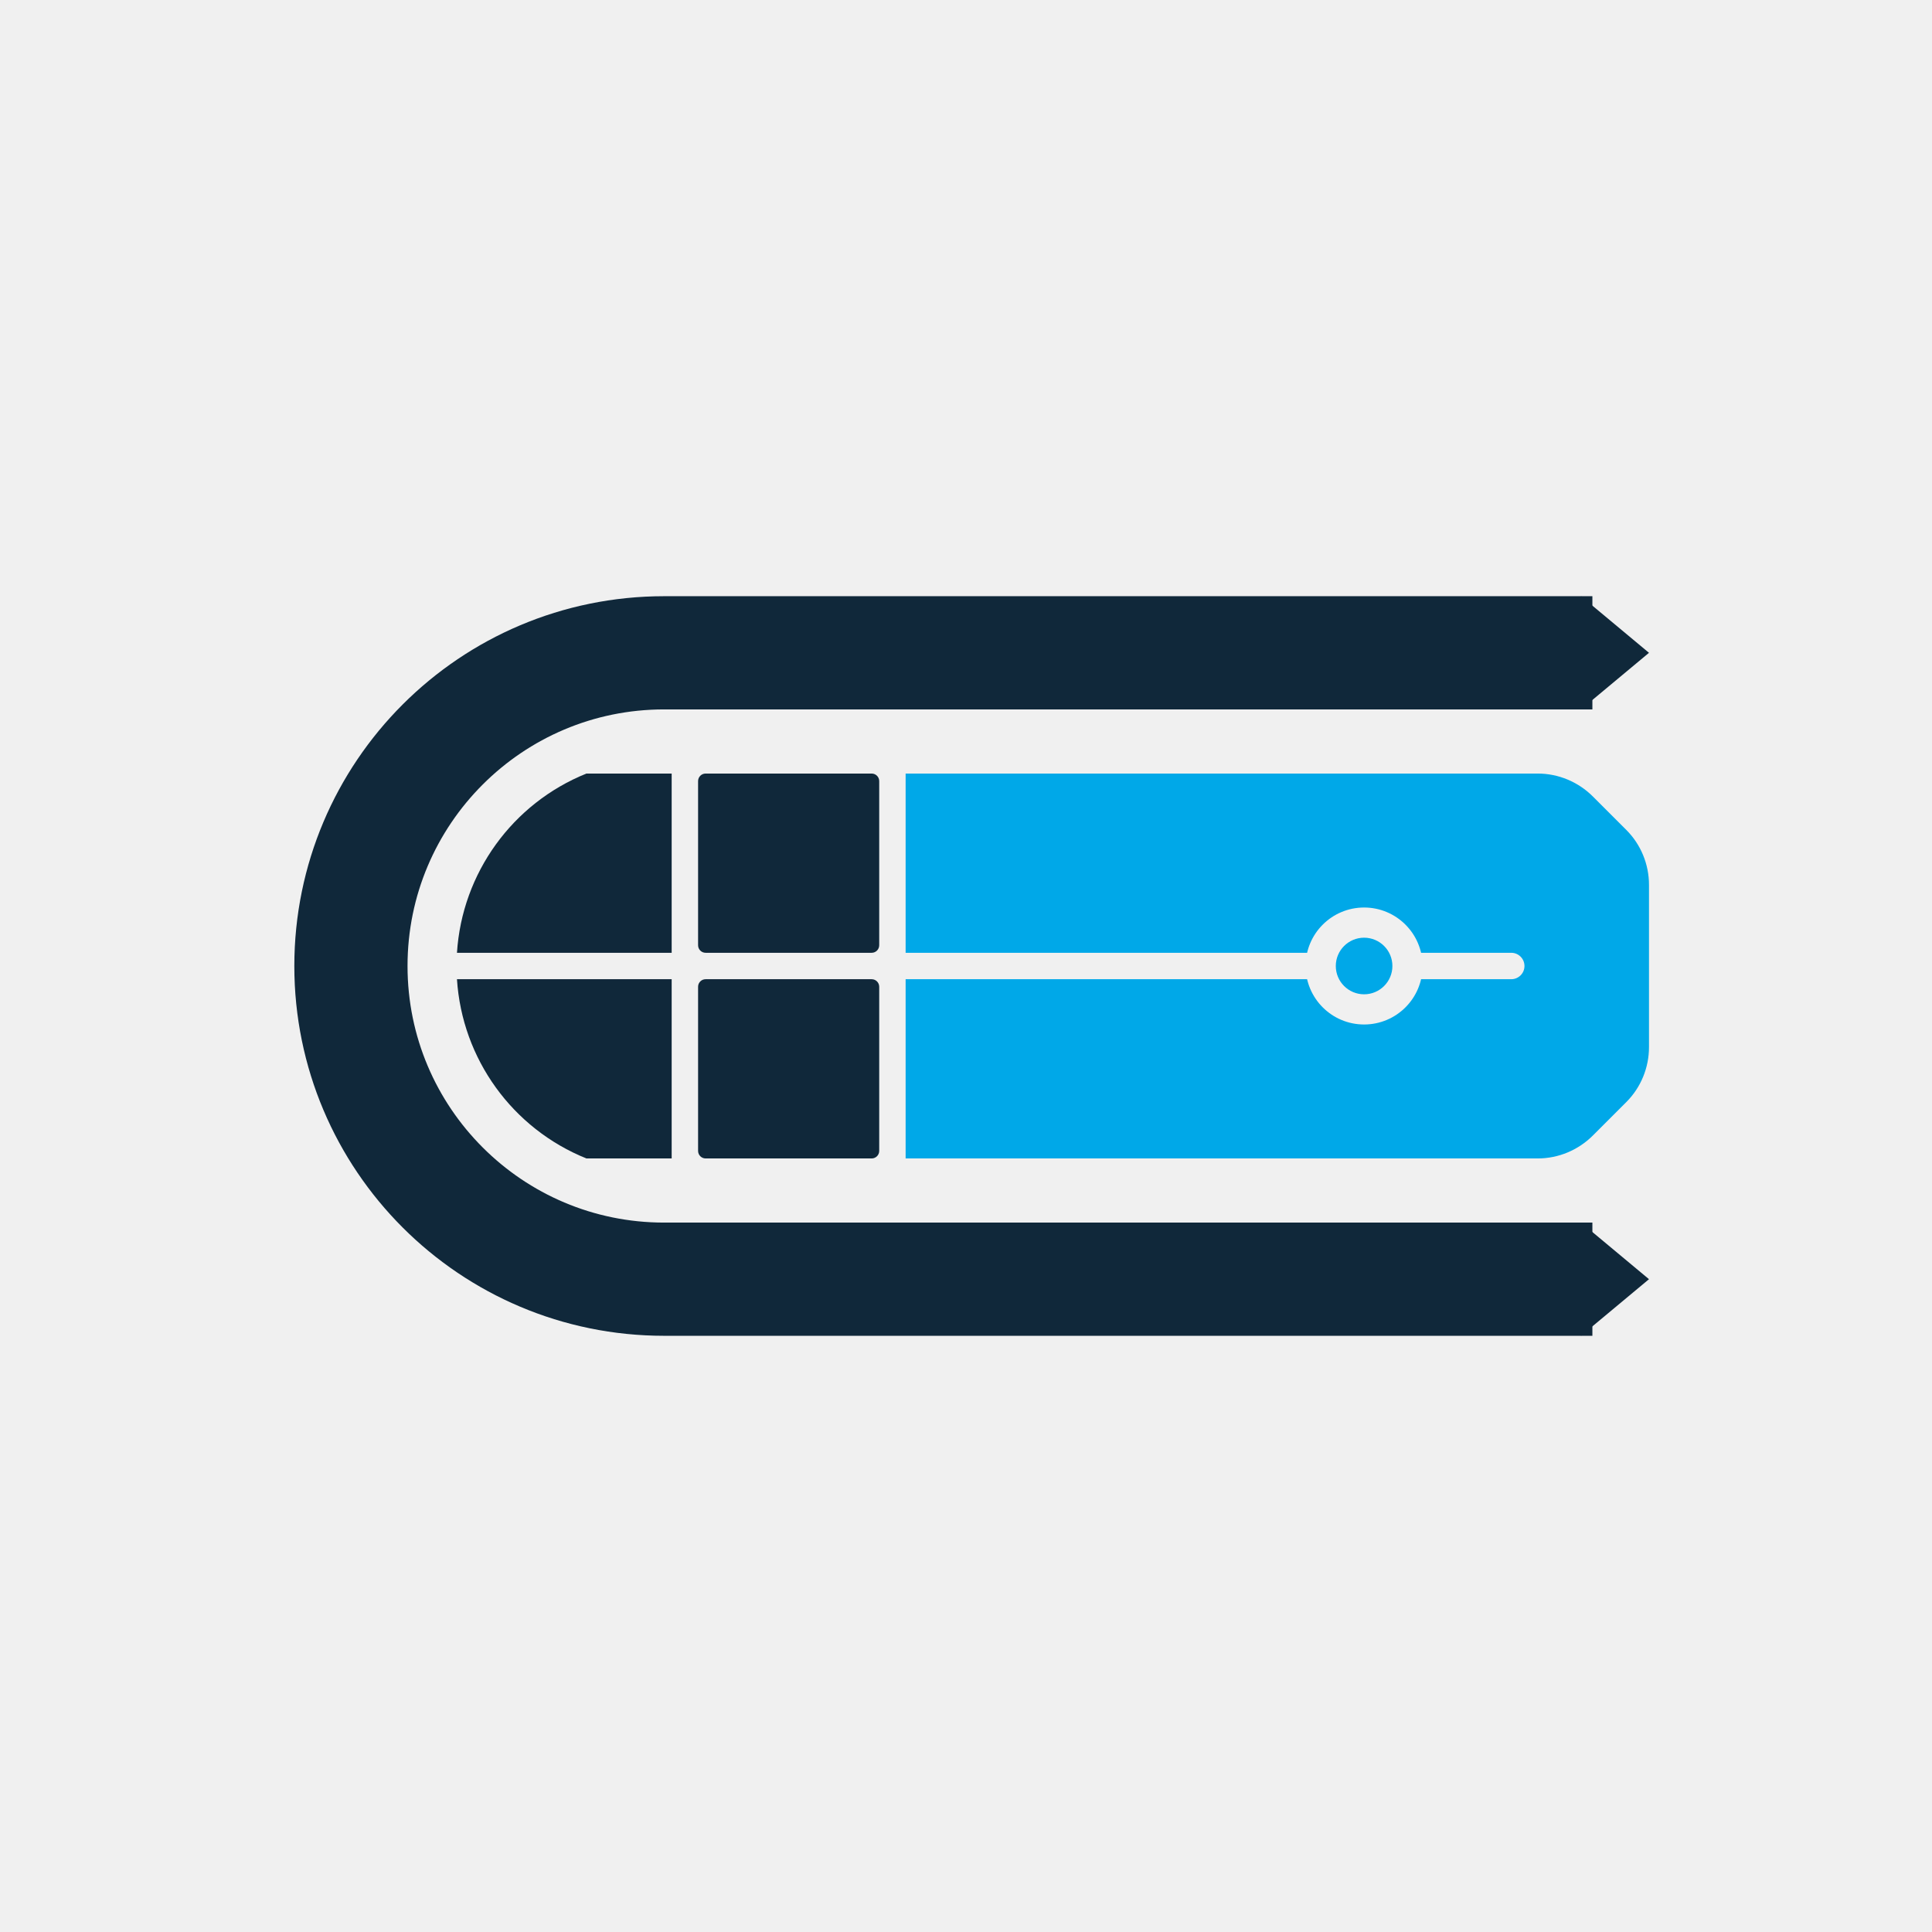
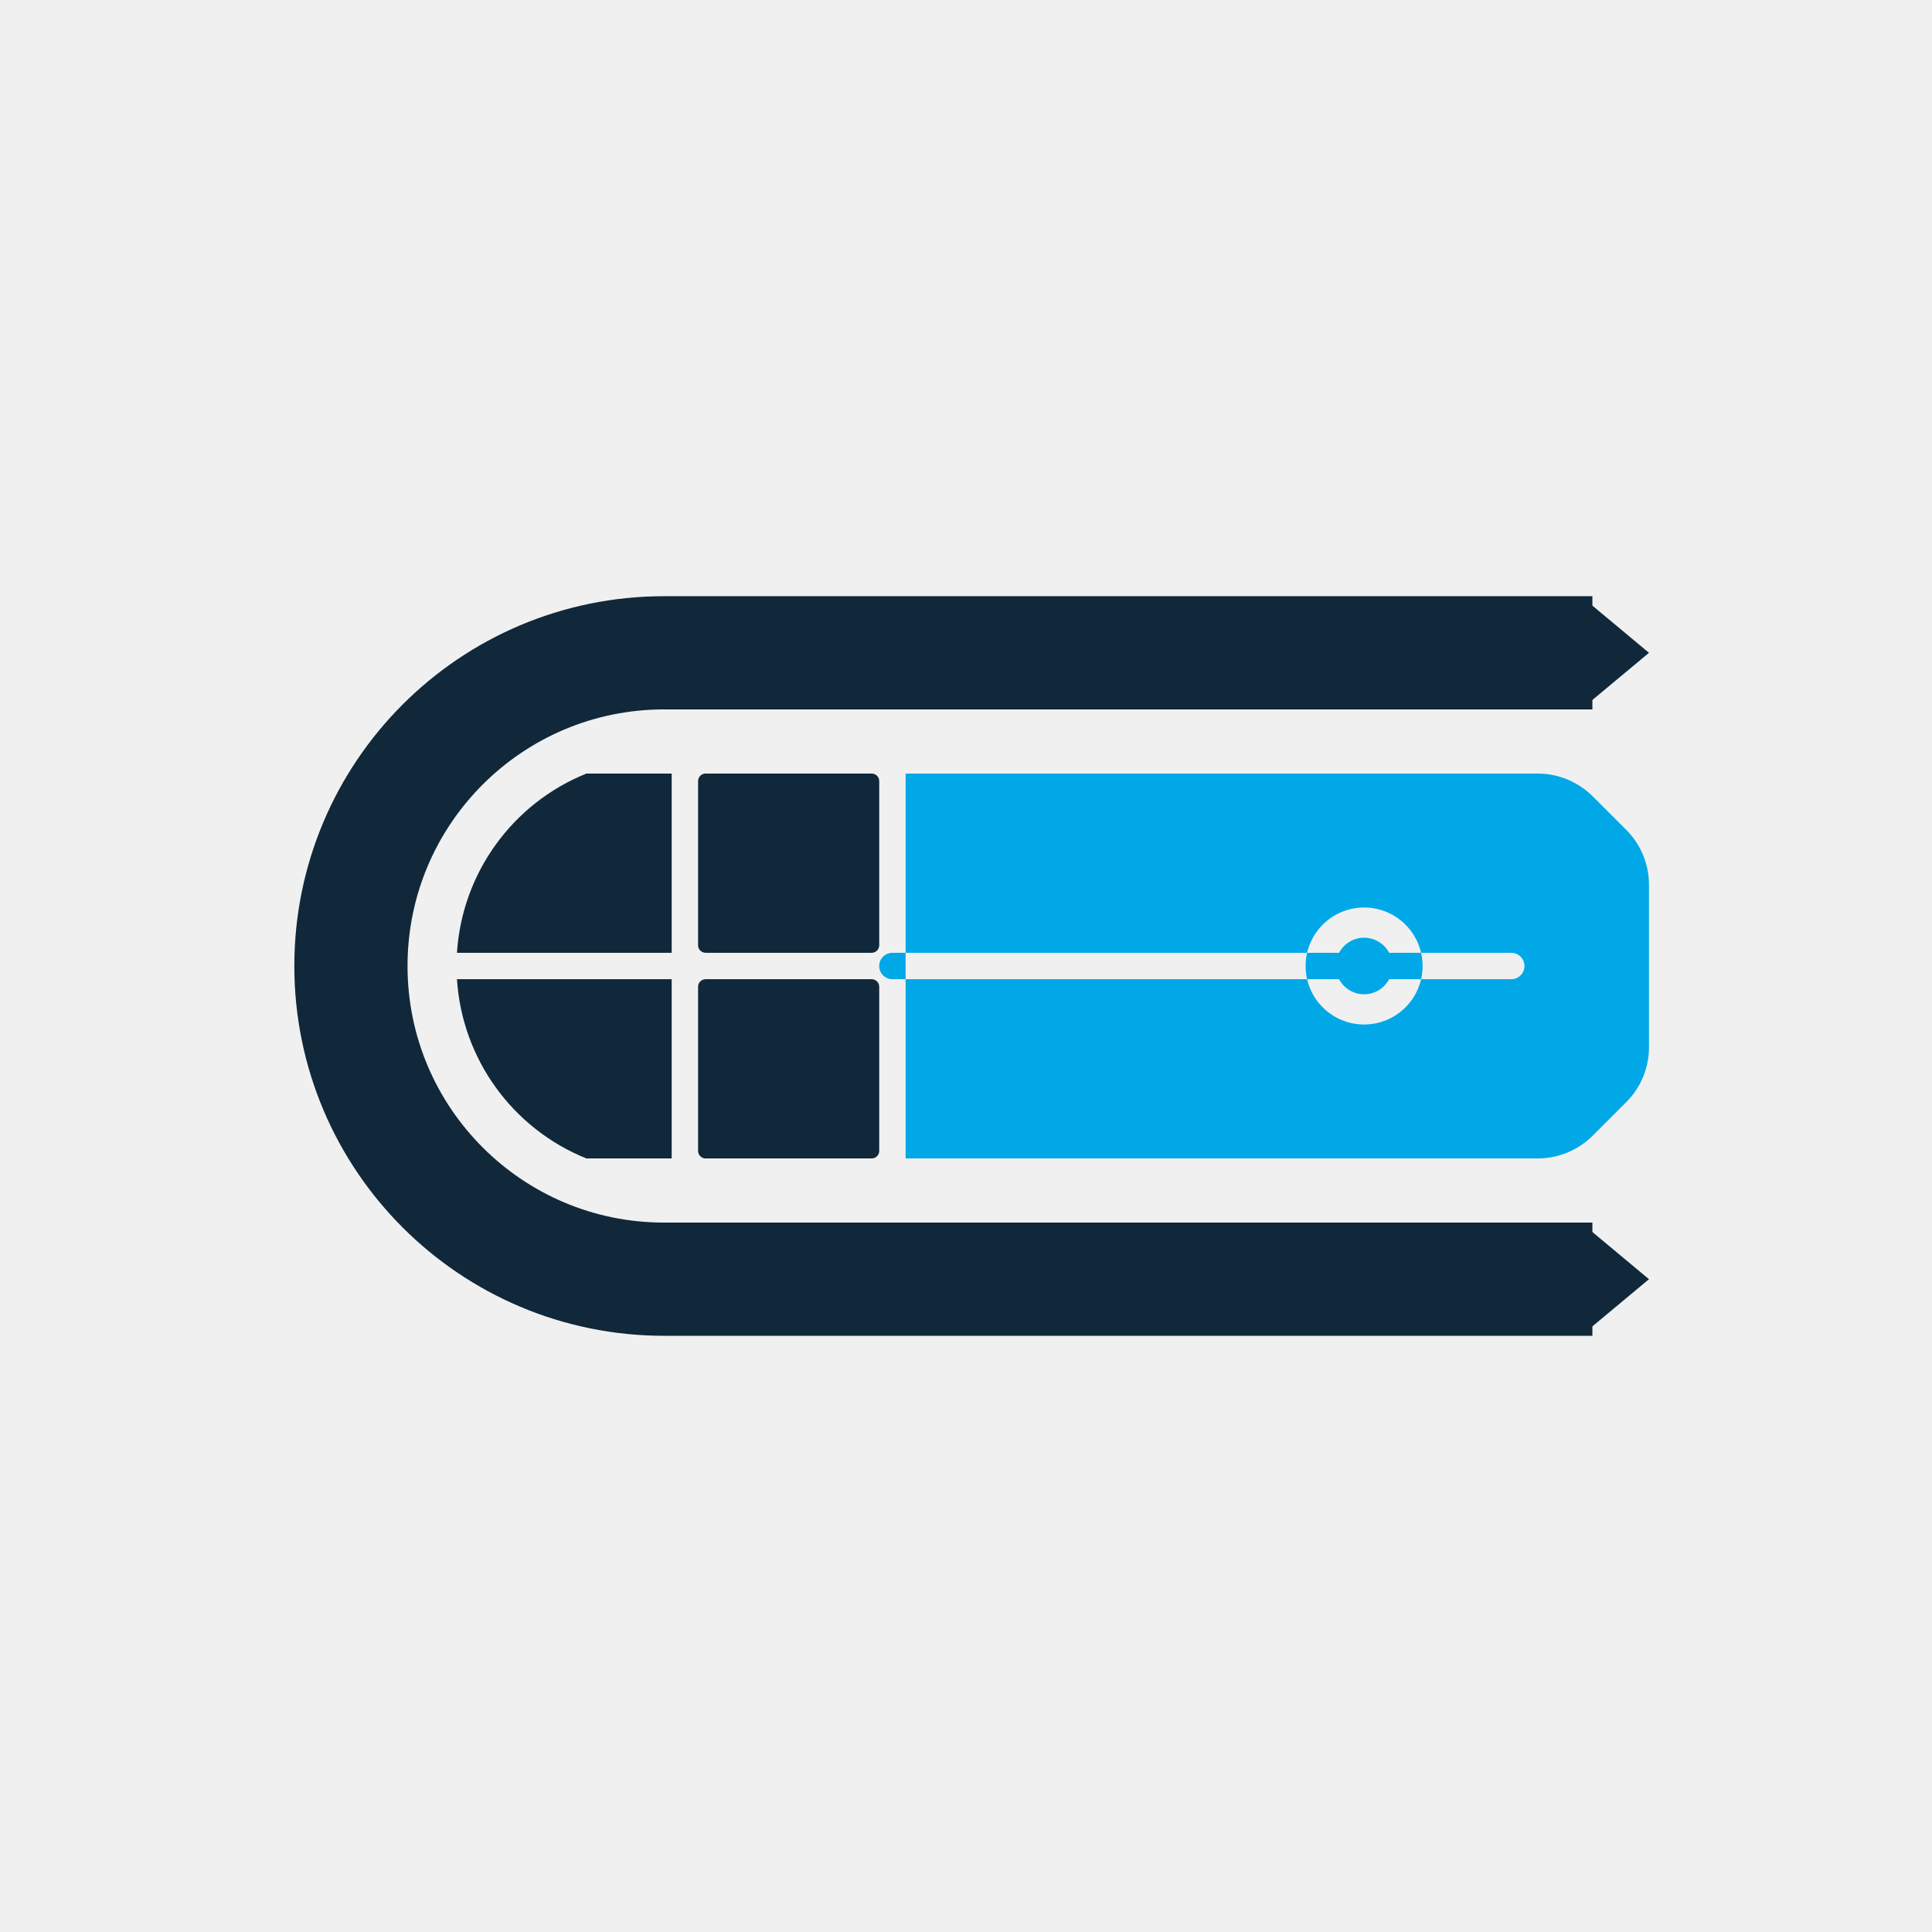
- <svg xmlns="http://www.w3.org/2000/svg" viewBox="0 0 1024 1024" role="img" aria-labelledby="title desc" version="1.1" id="svg34">
-   <defs id="defs13">
+ <svg xmlns="http://www.w3.org/2000/svg" viewBox="0 0 1024 1024" role="img" aria-labelledby="title desc" version="1.1" id="svg27">
+   <defs id="defs6">
    <style id="style4">
      .navy { fill: #10283a; }
      .navy-stroke { fill: none; stroke: #10283a; stroke-width: 60; stroke-linecap: butt; stroke-linejoin: round; }
      .cyan { fill: #00a8e8; }
    </style>
-     <mask id="payload-cutouts" maskUnits="userSpaceOnUse">
-       <rect width="1024" height="1024" fill="#fff" id="rect6" />
-       <rect x="466" y="505" width="342" height="14" rx="7" fill="#000" id="rect8" />
-       <circle cx="723" cy="512" r="31" fill="#000" id="circle10" />
-     </mask>
  </defs>
  <g id="mark">
-     <path class="navy-stroke" d="M 844 346 H 352 A 166 166 0 0 0 352 678 H 844" id="path15" />
-     <path class="navy" d="M 838 316 L 874 346 L 838 376 Z" id="path17" />
-     <path class="navy" d="M 838 648 L 874 678 L 838 708 Z" id="path19" />
-     <path class="navy" d="       M 310.8 410       H 356       V 505       H 242.2       A 110 110 0 0 1 310.8 410       Z" id="path21" />
-     <path class="navy" d="       M 242.2 519       H 356       V 614       H 310.8       A 110 110 0 0 1 242.2 519       Z" id="path23" />
-     <rect class="navy" x="370" y="410" width="96" height="95" rx="4" id="rect25" />
-     <rect class="navy" x="370" y="519" width="96" height="95" rx="4" id="rect27" />
-     <path class="cyan" mask="url(#payload-cutouts)" d="       M 480 410       H 815       C 826 410 836.5 414.4 844.3 422.2       L 862 439.9       C 869.7 447.6 874 458.1 874 469       V 555       C 874 565.9 869.7 576.4 862 584.1       L 844.3 601.8       C 836.5 609.6 826 614 815 614       H 480       Z" id="path29" />
-     <circle class="cyan" cx="723" cy="512" r="15" id="circle31" />
+     <path class="navy-stroke" d="M 844 346 H 352 A 166 166 0 0 0 352 678 H 844" id="path8" />
+     <path class="navy" d="M 838 316 L 874 346 L 838 376 Z" id="path10" />
+     <path class="navy" d="M 838 648 L 874 678 L 838 708 Z" id="path12" />
+     <path class="navy" d="       M 310.8 410       H 356       V 505       H 242.2       A 110 110 0 0 1 310.8 410       Z" id="path14" />
+     <path class="navy" d="       M 242.2 519       H 356       V 614       H 310.8       A 110 110 0 0 1 242.2 519       Z" id="path16" />
+     <rect class="navy" x="370" y="410" width="96" height="95" rx="4" id="rect18" />
+     <rect class="navy" x="370" y="519" width="96" height="95" rx="4" id="rect20" />
+     <path class="cyan" fill-rule="evenodd" d="       M 480 410       H 815       C 826 410 836.5 414.4 844.3 422.2       L 862 439.9       C 869.7 447.6 874 458.1 874 469       V 555       C 874 565.9 869.7 576.4 862 584.1       L 844.3 601.8       C 836.5 609.6 826 614 815 614       H 480       Z        M 473 505       H 801       A 7 7 0 0 1 808 512       A 7 7 0 0 1 801 519       H 473       A 7 7 0 0 1 466 512       A 7 7 0 0 1 473 505       Z        M 754 512       A 31 31 0 1 1 692 512       A 31 31 0 1 1 754 512       Z" id="path22" />
+     <circle class="cyan" cx="723" cy="512" r="15" id="circle24" />
  </g>
</svg>
